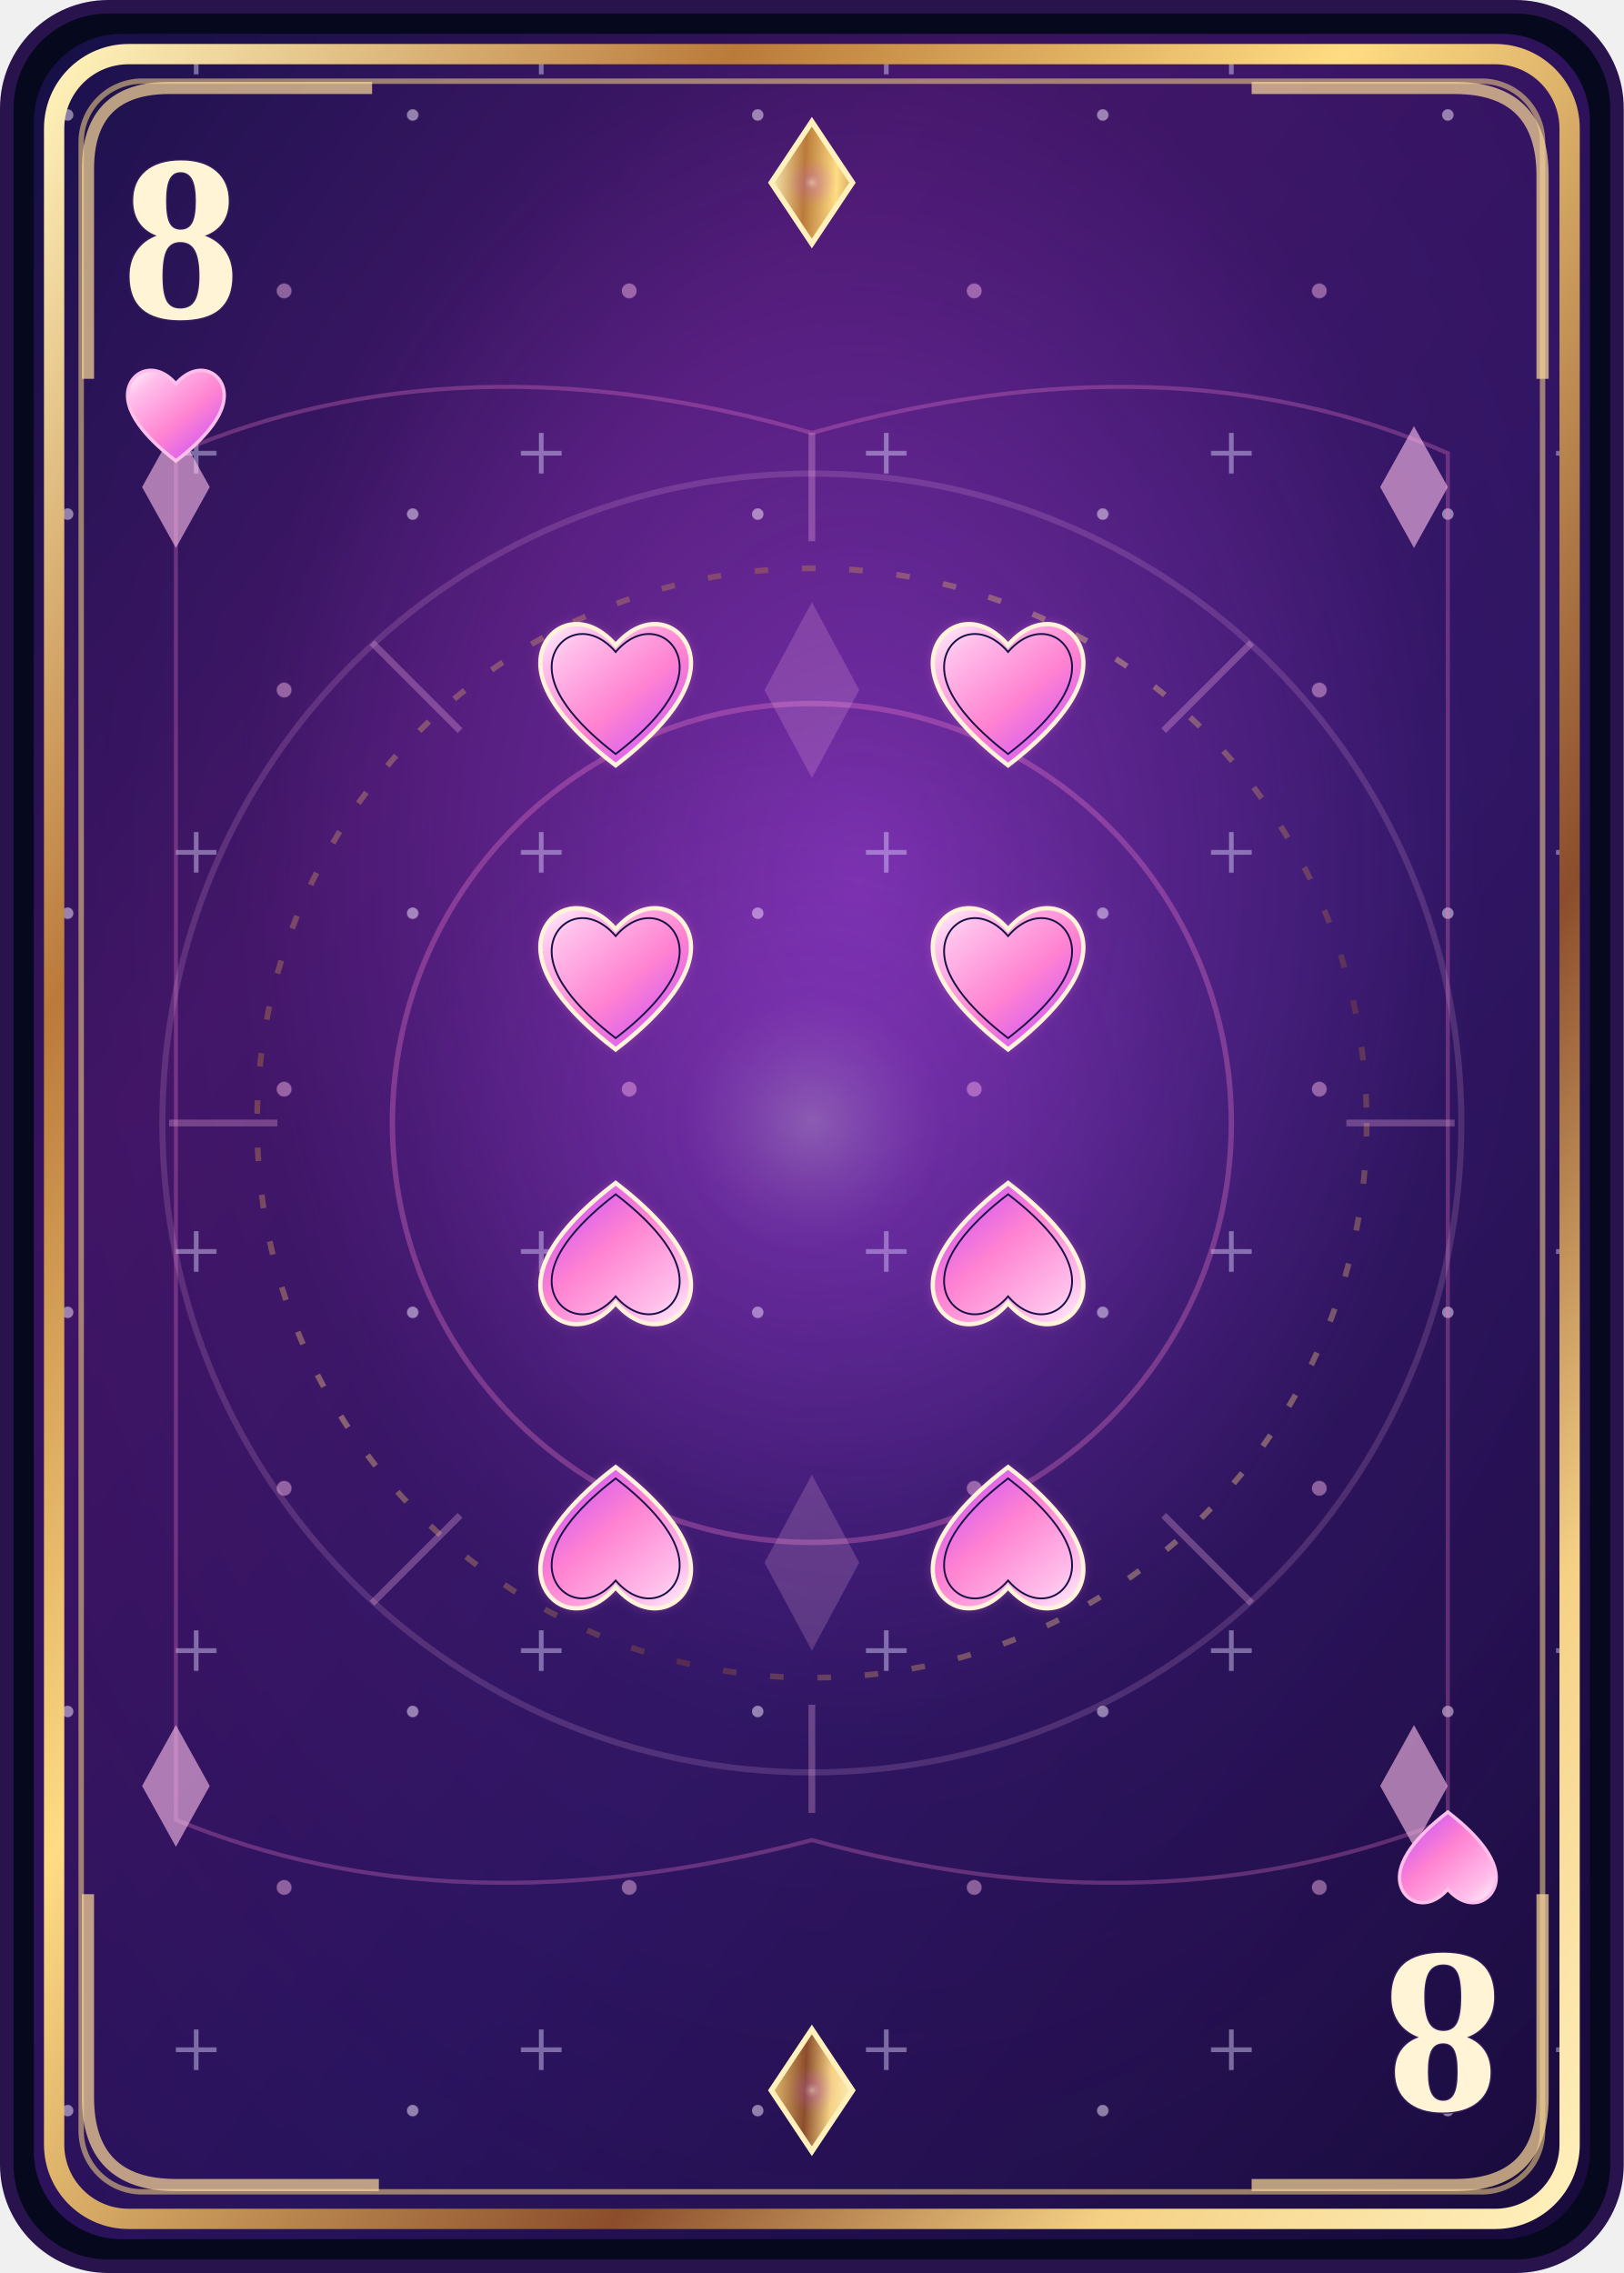
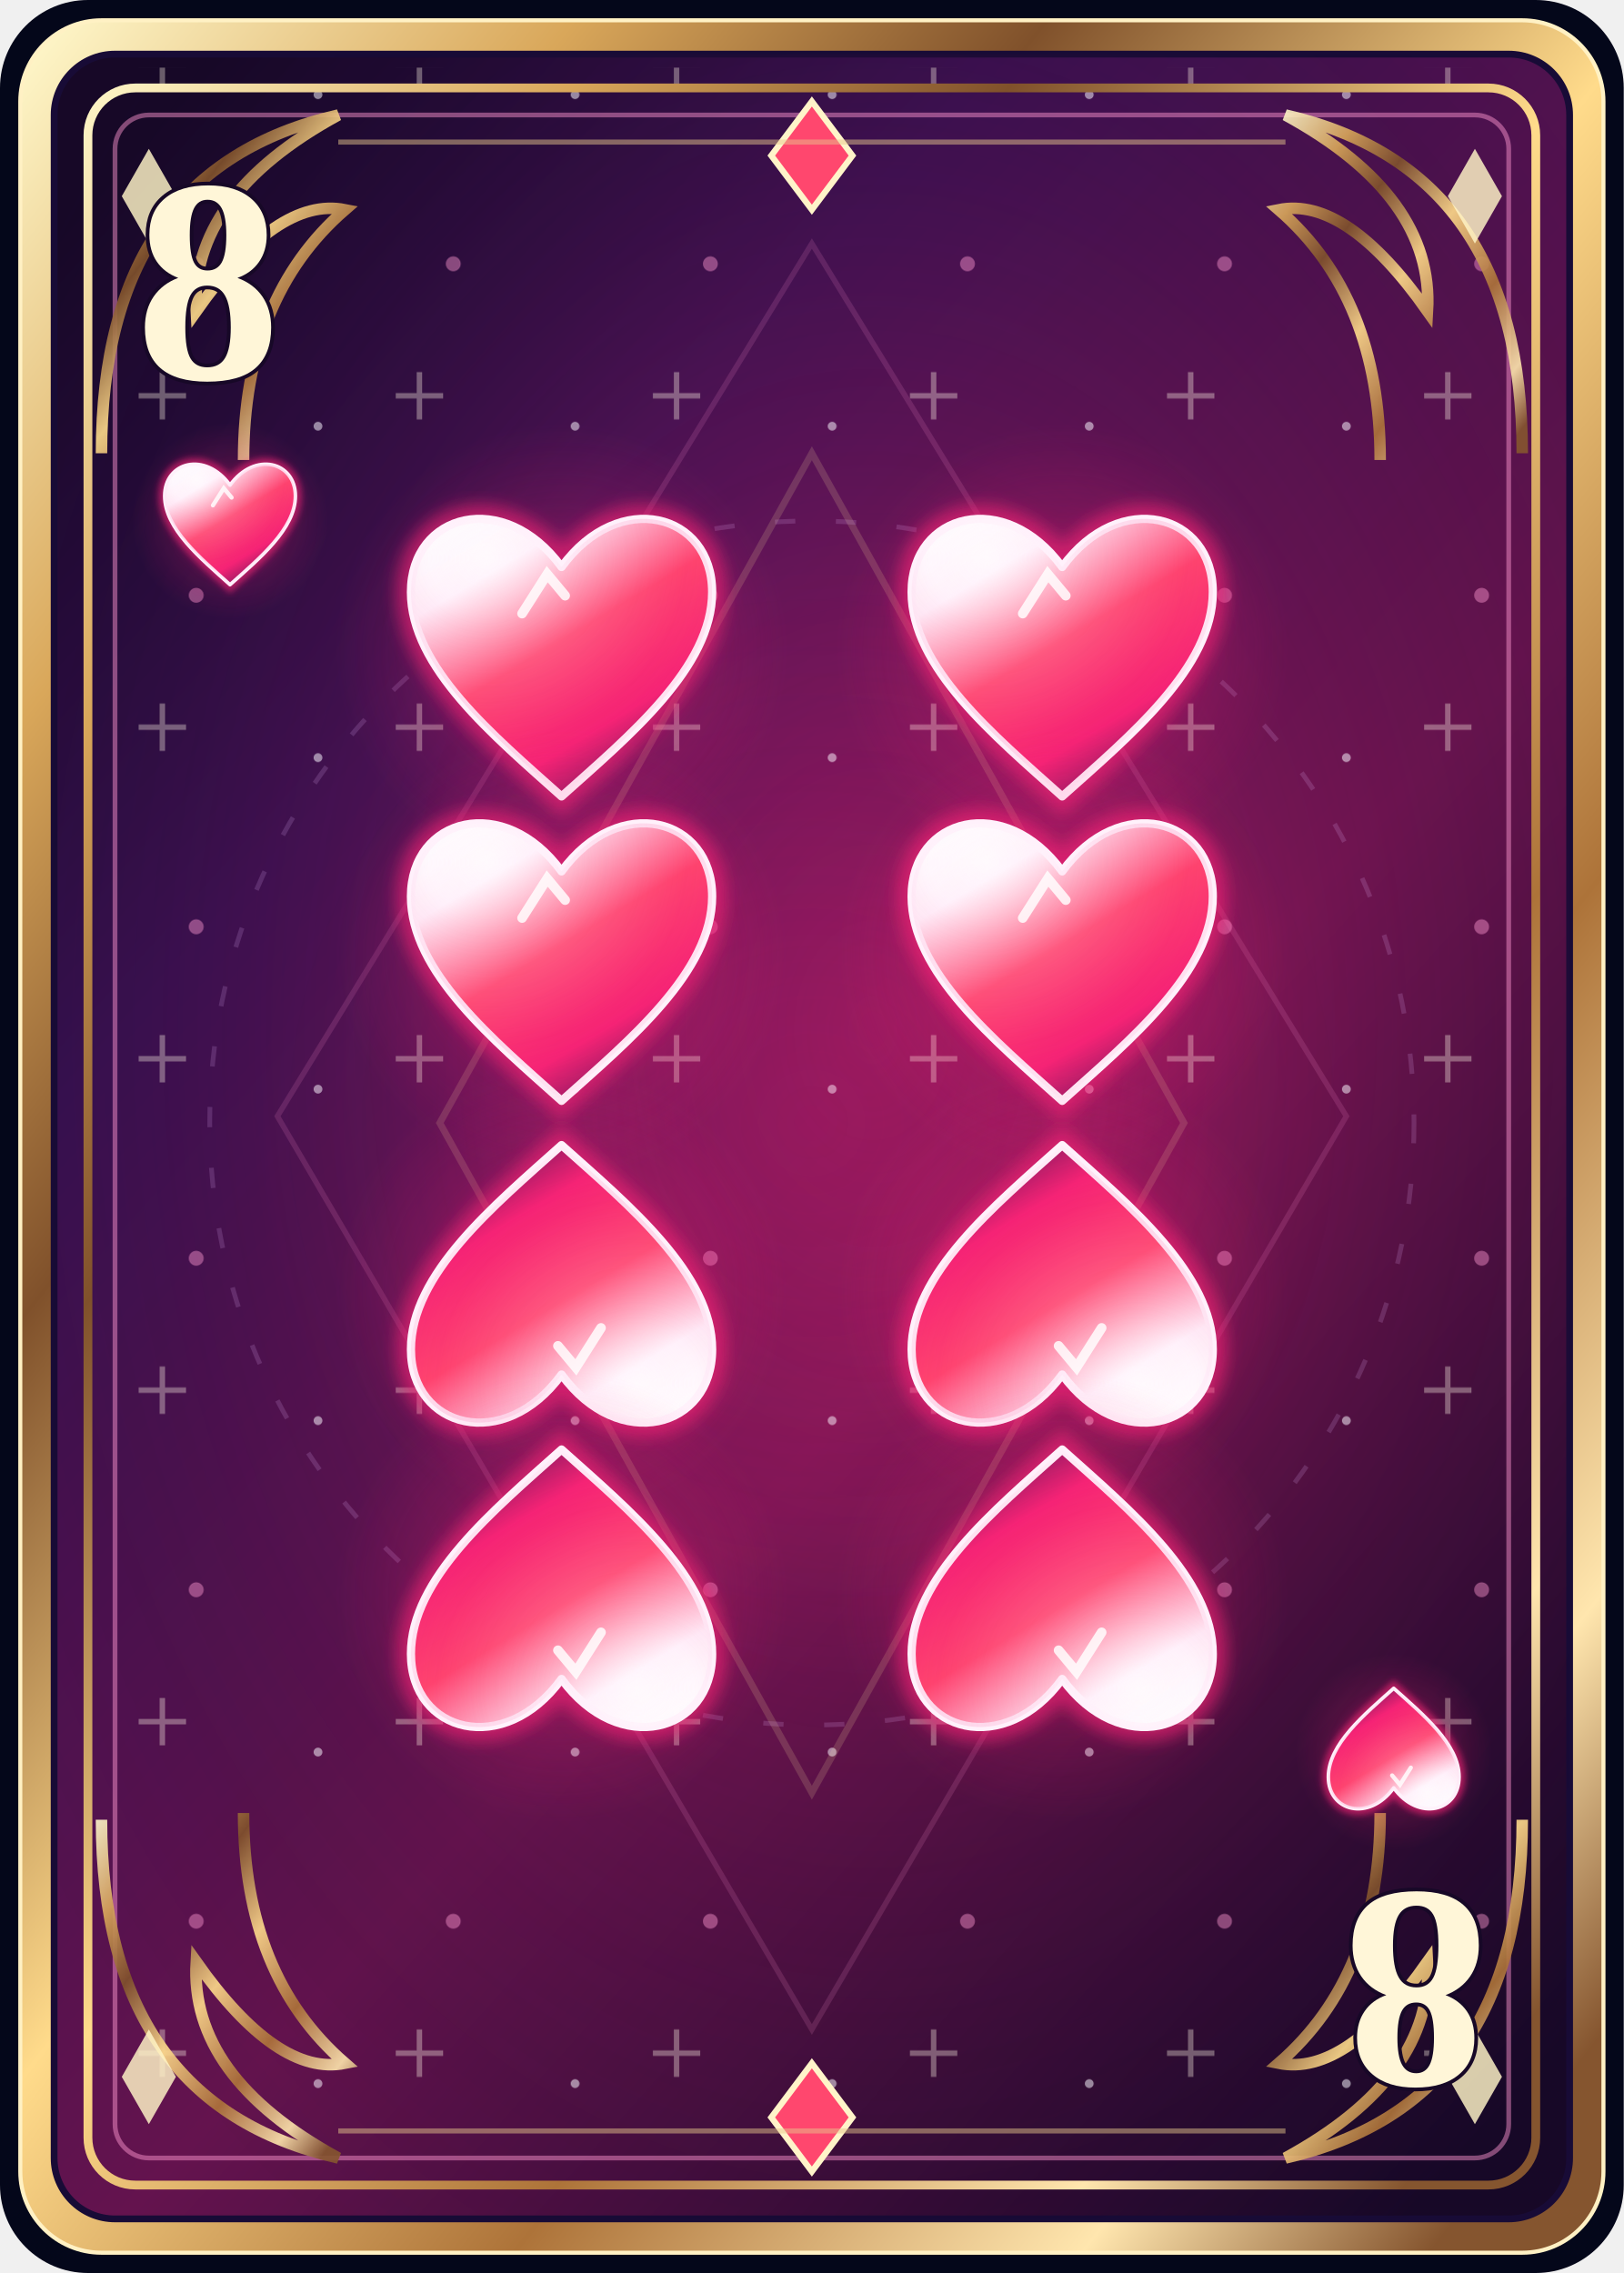
- <svg xmlns="http://www.w3.org/2000/svg" viewBox="0 0 240 336" width="240" height="336" role="img" aria-label="8 of Hearts — Mystic Royale" data-card="H-8" data-rank="8" data-suit="H" data-theme="mystic-royale">
+ <svg xmlns="http://www.w3.org/2000/svg" viewBox="0 0 240 336" width="240" height="336" role="img" aria-label="8 of Hearts — Mystic Royale Cinematic" data-theme="mystic-royale-cinematic" data-rank="8" data-suit="H" data-card="H-8">
  <defs>
-     <linearGradient id="paper" x1="0" y1="0" x2=".9" y2="1">
-       <stop stop-color="#151046" />
-       <stop offset=".30" stop-color="#3a125e" />
-       <stop offset=".63" stop-color="#26125a" />
-       <stop offset="1" stop-color="#190b3e" />
+     <linearGradient id="velvet" x1=".1" y1="0" x2=".9" y2="1">
+       <stop stop-color="#170827" />
+       <stop offset=".25" stop-color="#381050" />
+       <stop offset=".59" stop-color="#64134e" />
+       <stop offset="1" stop-color="#170827" />
    </linearGradient>
-     <radialGradient id="nebula" cx=".53" cy=".38" r=".8">
-       <stop stop-color="#c44fff" stop-opacity=".48" />
-       <stop offset=".5" stop-color="#c44fff" stop-opacity=".07" />
-       <stop offset="1" stop-color="#c44fff" stop-opacity="0" />
+     <radialGradient id="aura" cx=".54" cy=".45" r=".68">
+       <stop stop-color="#f52375" stop-opacity=".37" />
+       <stop offset=".33" stop-color="#f52375" stop-opacity=".19" />
+       <stop offset=".8" stop-color="#170827" stop-opacity=".06" />
+       <stop offset="1" stop-color="#170827" stop-opacity="0" />
    </radialGradient>
-     <linearGradient id="gilt" x1="0" y1="0" x2="1" y2="1">
-       <stop stop-color="#fff3bb" />
-       <stop offset=".22" stop-color="#ba7a3a" />
-       <stop offset=".42" stop-color="#ffdc84" />
-       <stop offset=".69" stop-color="#8b4d2b" />
-       <stop offset=".85" stop-color="#f5d185" />
-       <stop offset="1" stop-color="#fff0bc" />
+     <linearGradient id="gold" x1="0" y1="0" x2=".9" y2="1">
+       <stop stop-color="#fff8cb" />
+       <stop offset=".17" stop-color="#d9a75a" />
+       <stop offset=".32" stop-color="#80512b" />
+       <stop offset=".51" stop-color="#ffdb8b" />
+       <stop offset=".71" stop-color="#ad7339" />
+       <stop offset=".89" stop-color="#ffe6ae" />
+       <stop offset="1" stop-color="#85552f" />
    </linearGradient>
-     <linearGradient id="pipFill" x1="0" y1="0" x2=".9" y2="1">
-       <stop stop-color="#fef8ff" />
-       <stop offset=".19" stop-color="#ffbfeb" />
-       <stop offset=".58" stop-color="#ff82d1" />
-       <stop offset="1" stop-color="#c44fff" />
+     <linearGradient id="gem" x1=".21" y1="0" x2=".86" y2="1">
+       <stop stop-color="#fff" stop-opacity=".99" />
+       <stop offset=".16" stop-color="#fff1fb" />
+       <stop offset=".44" stop-color="#ff476e" />
+       <stop offset=".72" stop-color="#f52375" />
+       <stop offset="1" stop-color="#381050" />
    </linearGradient>
-     <radialGradient id="orb">
-       <stop stop-color="#f9ebff" stop-opacity=".7" />
-       <stop offset=".33" stop-color="#c44fff" stop-opacity=".33" />
-       <stop offset="1" stop-color="#c44fff" stop-opacity="0" />
+     <radialGradient id="gemshine" cx=".25" cy=".14" r=".92">
+       <stop stop-color="#ffffff" stop-opacity=".91" />
+       <stop offset=".21" stop-color="#fff1fb" stop-opacity=".46" />
+       <stop offset=".72" stop-color="#f52375" stop-opacity=".23" />
+       <stop offset="1" stop-color="#f52375" stop-opacity="0" />
    </radialGradient>
-     <linearGradient id="silk" x1="0" y1="0" x2="1" y2="1">
-       <stop stop-color="#ffbfeb" />
-       <stop offset=".25" stop-color="#3a125e" />
-       <stop offset=".6" stop-color="#190b3e" />
-       <stop offset="1" stop-color="#c44fff" />
-     </linearGradient>
-     <linearGradient id="face" x1=".27" y1="0" x2=".8" y2="1">
-       <stop stop-color="#ffe8bf" />
-       <stop offset=".37" stop-color="#d49c87" />
-       <stop offset="1" stop-color="#795069" />
-     </linearGradient>
-     <filter id="halo" x="-80%" y="-80%" width="260%" height="260%">
-       <feGaussianBlur stdDeviation="2.6" />
+     <radialGradient id="halo" cx=".5" cy=".5" r=".5">
+       <stop stop-color="#f52375" stop-opacity=".75" />
+       <stop offset=".65" stop-color="#f52375" stop-opacity=".21" />
+       <stop offset="1" stop-color="#f52375" stop-opacity="0" />
+     </radialGradient>
+     <filter id="blur">
+       <feGaussianBlur stdDeviation="5" />
    </filter>
-     <pattern id="stars" width="51" height="59" patternUnits="userSpaceOnUse">
-       <circle cx="10" cy="17" r=".85" fill="#f9edff" opacity=".5" />
-       <circle cx="42" cy="43" r="1.1" fill="#ffbfeb" opacity=".45" />
-       <path d="M29 5v6m-3-3h6" stroke="#ddd6ff" stroke-width=".7" opacity=".45" />
+     <filter id="soft">
+       <feGaussianBlur stdDeviation="2.2" />
+     </filter>
+     <pattern id="stars" width="38" height="49" patternUnits="userSpaceOnUse">
+       <circle cx="9" cy="14" r=".65" fill="#faf8ff" opacity=".52" />
+       <circle cx="29" cy="39" r="1.1" fill="#ff98d1" opacity=".44" />
+       <path d="M24 6v7m-3.5-3.5h7" stroke="#fff7e4" stroke-width=".8" opacity=".35" />
    </pattern>
-     <path id="glyph" d="M0 42 C-13 32 -42 8 -42 -15 C-42 -35 -19 -47 0 -25 C19 -47 42 -35 42 -15 C42 8 13 32 0 42Z" />
+     <path id="suit" d="M0 41 C-19 24 -42 5 -42 -16 C-42 -38 -16 -45 0 -23 C16 -45 42 -38 42 -16 C42 5 19 24 0 41Z" />
+     <clipPath id="portraitClip">
+       <path d="M53 107Q120 60 187 107V226Q120 267 53 226Z" />
+     </clipPath>
  </defs>
-   <rect x="1" y="1" width="238" height="334" rx="15" fill="#06091d" stroke="#29134d" stroke-width="2" />
-   <rect x="5" y="5" width="230" height="326" rx="13" fill="url(#paper)" />
-   <rect x="8" y="8" width="224" height="320" rx="11" fill="url(#nebula)" />
-   <rect x="8" y="8" width="224" height="320" rx="11" fill="url(#stars)" />
-   <path d="M26 67Q68 49 120 64Q173 49 214 67V269Q171 286 120 272Q67 286 26 269Z" fill="none" stroke="#ff82d1" stroke-width=".6" opacity=".27" />
-   <circle cx="120" cy="166" r="96" fill="none" stroke="#ffbfeb" stroke-width=".9" opacity=".16" />
-   <circle cx="120" cy="166" r="82" fill="none" stroke="url(#gilt)" stroke-width=".85" opacity=".39" stroke-dasharray="2 5" />
-   <path d="M120 64v16m0 172v16m-95-102h16m158 0h16M55 95l13 13m104 116 13 13M185 95l-13 13M68 224l-13 13" stroke="#ffbfeb" opacity=".28" stroke-width="1" />
-   <rect x="8" y="8" width="224" height="320" rx="11" fill="none" stroke="url(#gilt)" stroke-width="3" />
-   <rect x="12" y="12" width="216" height="312" rx="9" fill="none" stroke="#e8c882" stroke-opacity=".6" stroke-width=".8" />
-   <path d="M13 56V25Q13 13 25 13H55M185 13h30q13 0 13 13v30M13 280v30q0 13 13 13h30M185 323h30q13 0 13-13v-30" stroke="#f7d596" stroke-width="1.8" fill="none" opacity=".72" />
-   <path d="M21 72l5-9 5 9-5 9Z M214 72l-5-9-5 9 5 9Z M21 264l5-9 5 9-5 9Z M214 264l-5-9-5 9 5 9Z" fill="#ffbfeb" opacity=".6" />
-   <path d="M120 18l6 9-6 9-6-9Z M120 300l6 9-6 9-6-9Z" fill="url(#gilt)" stroke="#fff1bc" stroke-width=".8" />
-   <g opacity=".6">
-     <circle cx="120" cy="27" r="3.5" fill="url(#orb)" />
-     <circle cx="120" cy="309" r="3.5" fill="url(#orb)" />
+   <rect width="240" height="336" rx="13" fill="#04071a" />
+   <rect x="3" y="3" width="234" height="330" rx="12" fill="url(#gold)" stroke="#fff1c4" stroke-width=".6" />
+   <rect x="8" y="8" width="224" height="320" rx="9" fill="url(#velvet)" stroke="#180b36" stroke-width="1" />
+   <rect x="8" y="8" width="224" height="320" rx="9" fill="url(#aura)" />
+   <rect x="10" y="10" width="220" height="316" rx="7" fill="url(#stars)" />
+   <rect x="13" y="13" width="214" height="310" rx="7" fill="none" stroke="url(#gold)" stroke-width="1.3" />
+   <rect x="17" y="17" width="206" height="302" rx="5" fill="none" stroke="#ff98d1" stroke-opacity=".47" stroke-width=".7" />
+   <path d="M120 36L199 165L120 300L41 165Z" fill="none" stroke="#ff98d1" stroke-opacity=".15" stroke-width=".8" />
+   <path d="M120 67L175 166L120 265L65 166Z" fill="none" stroke="#f4d99e" stroke-opacity=".17" stroke-width="1" />
+   <g stroke="url(#gold)" stroke-width="1.7" fill="none" opacity=".9">
+     <path d="M15 67Q15 25 50 17Q28 29 29 46Q41 29 51 31Q36 44 36 68" />
+     <path d="M225 67Q225 25 190 17Q212 29 211 46Q199 29 189 31Q204 44 204 68" />
+     <path d="M15 269Q15 311 50 319Q28 307 29 290Q41 307 51 305Q36 292 36 268" />
+     <path d="M225 269Q225 311 190 319Q212 307 211 290Q199 307 189 305Q204 292 204 268" />
  </g>
-   <circle cx="120" cy="166" r="59" fill="url(#orb)" opacity=".38" />
-   <circle cx="120" cy="166" r="62" fill="none" stroke="#ff82d1" stroke-width=".8" opacity=".3" />
-   <path d="M120 89l7 13-7 13-7-13Z M120 218l7 13-7 13-7-13Z" fill="#ffbfeb" opacity=".19" />
-   <g transform="translate(91 102) rotate(0) scale(0.265)">
-     <use href="#glyph" fill="#ff82d1" opacity=".42" filter="url(#halo)" />
-     <use href="#glyph" fill="url(#pipFill)" stroke="#fff4da" stroke-width="2.4" />
-     <use href="#glyph" fill="none" stroke="#191149" stroke-width="1.2" transform="scale(.85)" />
+   <g fill="#fff4c7" opacity=".83">
+     <path d="M22 22l4 7-4 7-4-7Z M218 22l4 7-4 7-4-7Z M22 314l4-7-4-7-4 7Z M218 314l4-7-4-7-4 7Z" />
  </g>
-   <g transform="translate(149 102) rotate(0) scale(0.265)">
-     <use href="#glyph" fill="#ff82d1" opacity=".42" filter="url(#halo)" />
-     <use href="#glyph" fill="url(#pipFill)" stroke="#fff4da" stroke-width="2.4" />
-     <use href="#glyph" fill="none" stroke="#191149" stroke-width="1.2" transform="scale(.85)" />
+   <path d="M120 15l6 8-6 8-6-8Z M120 321l6-8-6-8-6 8Z" fill="#ff476e" stroke="#fff4c9" stroke-width=".9" />
+   <path d="M50 21h140M50 315h140" stroke="#e9c88b" stroke-width=".75" opacity=".48" />
+   <circle cx="120" cy="166" r="83" fill="url(#halo)" opacity=".15" />
+   <circle cx="120" cy="166" r="89" fill="none" stroke="#e9b5fd" stroke-width=".7" opacity=".17" stroke-dasharray="3 6" />
+   <g transform="translate(83 96) rotate(0) scale(0.53)" class="royal-pip">
+     <circle r="63" fill="url(#halo)" opacity=".6" />
+     <use href="#suit" fill="#f52375" opacity=".62" filter="url(#soft)" stroke="#f52375" stroke-width="8" />
+     <use href="#suit" fill="url(#gem)" stroke="#fff1fb" stroke-width="2.3" stroke-linejoin="round" />
+     <use href="#suit" fill="url(#gemshine)" opacity=".56" />
+     <path d="M-11 -10L-4 -21 L1 -15" fill="none" stroke="#fff" stroke-width="2.7" opacity=".83" stroke-linecap="round" />
  </g>
-   <g transform="translate(91 144) rotate(0) scale(0.265)">
-     <use href="#glyph" fill="#ff82d1" opacity=".42" filter="url(#halo)" />
-     <use href="#glyph" fill="url(#pipFill)" stroke="#fff4da" stroke-width="2.4" />
-     <use href="#glyph" fill="none" stroke="#191149" stroke-width="1.2" transform="scale(.85)" />
+   <g transform="translate(157 96) rotate(0) scale(0.53)" class="royal-pip">
+     <circle r="63" fill="url(#halo)" opacity=".6" />
+     <use href="#suit" fill="#f52375" opacity=".62" filter="url(#soft)" stroke="#f52375" stroke-width="8" />
+     <use href="#suit" fill="url(#gem)" stroke="#fff1fb" stroke-width="2.3" stroke-linejoin="round" />
+     <use href="#suit" fill="url(#gemshine)" opacity=".56" />
+     <path d="M-11 -10L-4 -21 L1 -15" fill="none" stroke="#fff" stroke-width="2.7" opacity=".83" stroke-linecap="round" />
  </g>
-   <g transform="translate(149 144) rotate(0) scale(0.265)">
-     <use href="#glyph" fill="#ff82d1" opacity=".42" filter="url(#halo)" />
-     <use href="#glyph" fill="url(#pipFill)" stroke="#fff4da" stroke-width="2.4" />
-     <use href="#glyph" fill="none" stroke="#191149" stroke-width="1.2" transform="scale(.85)" />
+   <g transform="translate(83 141) rotate(0) scale(0.53)" class="royal-pip">
+     <circle r="63" fill="url(#halo)" opacity=".6" />
+     <use href="#suit" fill="#f52375" opacity=".62" filter="url(#soft)" stroke="#f52375" stroke-width="8" />
+     <use href="#suit" fill="url(#gem)" stroke="#fff1fb" stroke-width="2.3" stroke-linejoin="round" />
+     <use href="#suit" fill="url(#gemshine)" opacity=".56" />
+     <path d="M-11 -10L-4 -21 L1 -15" fill="none" stroke="#fff" stroke-width="2.7" opacity=".83" stroke-linecap="round" />
  </g>
-   <g transform="translate(91 186) rotate(180) scale(0.265)">
-     <use href="#glyph" fill="#ff82d1" opacity=".42" filter="url(#halo)" />
-     <use href="#glyph" fill="url(#pipFill)" stroke="#fff4da" stroke-width="2.4" />
-     <use href="#glyph" fill="none" stroke="#191149" stroke-width="1.2" transform="scale(.85)" />
+   <g transform="translate(157 141) rotate(0) scale(0.53)" class="royal-pip">
+     <circle r="63" fill="url(#halo)" opacity=".6" />
+     <use href="#suit" fill="#f52375" opacity=".62" filter="url(#soft)" stroke="#f52375" stroke-width="8" />
+     <use href="#suit" fill="url(#gem)" stroke="#fff1fb" stroke-width="2.3" stroke-linejoin="round" />
+     <use href="#suit" fill="url(#gemshine)" opacity=".56" />
+     <path d="M-11 -10L-4 -21 L1 -15" fill="none" stroke="#fff" stroke-width="2.7" opacity=".83" stroke-linecap="round" />
  </g>
-   <g transform="translate(149 186) rotate(180) scale(0.265)">
-     <use href="#glyph" fill="#ff82d1" opacity=".42" filter="url(#halo)" />
-     <use href="#glyph" fill="url(#pipFill)" stroke="#fff4da" stroke-width="2.4" />
-     <use href="#glyph" fill="none" stroke="#191149" stroke-width="1.2" transform="scale(.85)" />
+   <g transform="translate(83 191) rotate(180) scale(0.53)" class="royal-pip">
+     <circle r="63" fill="url(#halo)" opacity=".6" />
+     <use href="#suit" fill="#f52375" opacity=".62" filter="url(#soft)" stroke="#f52375" stroke-width="8" />
+     <use href="#suit" fill="url(#gem)" stroke="#fff1fb" stroke-width="2.3" stroke-linejoin="round" />
+     <use href="#suit" fill="url(#gemshine)" opacity=".56" />
+     <path d="M-11 -10L-4 -21 L1 -15" fill="none" stroke="#fff" stroke-width="2.7" opacity=".83" stroke-linecap="round" />
  </g>
-   <g transform="translate(91 228) rotate(180) scale(0.265)">
-     <use href="#glyph" fill="#ff82d1" opacity=".42" filter="url(#halo)" />
-     <use href="#glyph" fill="url(#pipFill)" stroke="#fff4da" stroke-width="2.4" />
-     <use href="#glyph" fill="none" stroke="#191149" stroke-width="1.2" transform="scale(.85)" />
+   <g transform="translate(157 191) rotate(180) scale(0.53)" class="royal-pip">
+     <circle r="63" fill="url(#halo)" opacity=".6" />
+     <use href="#suit" fill="#f52375" opacity=".62" filter="url(#soft)" stroke="#f52375" stroke-width="8" />
+     <use href="#suit" fill="url(#gem)" stroke="#fff1fb" stroke-width="2.3" stroke-linejoin="round" />
+     <use href="#suit" fill="url(#gemshine)" opacity=".56" />
+     <path d="M-11 -10L-4 -21 L1 -15" fill="none" stroke="#fff" stroke-width="2.7" opacity=".83" stroke-linecap="round" />
  </g>
-   <g transform="translate(149 228) rotate(180) scale(0.265)">
-     <use href="#glyph" fill="#ff82d1" opacity=".42" filter="url(#halo)" />
-     <use href="#glyph" fill="url(#pipFill)" stroke="#fff4da" stroke-width="2.4" />
-     <use href="#glyph" fill="none" stroke="#191149" stroke-width="1.2" transform="scale(.85)" />
+   <g transform="translate(83 236) rotate(180) scale(0.53)" class="royal-pip">
+     <circle r="63" fill="url(#halo)" opacity=".6" />
+     <use href="#suit" fill="#f52375" opacity=".62" filter="url(#soft)" stroke="#f52375" stroke-width="8" />
+     <use href="#suit" fill="url(#gem)" stroke="#fff1fb" stroke-width="2.3" stroke-linejoin="round" />
+     <use href="#suit" fill="url(#gemshine)" opacity=".56" />
+     <path d="M-11 -10L-4 -21 L1 -15" fill="none" stroke="#fff" stroke-width="2.7" opacity=".83" stroke-linecap="round" />
+   </g>
+   <g transform="translate(157 236) rotate(180) scale(0.53)" class="royal-pip">
+     <circle r="63" fill="url(#halo)" opacity=".6" />
+     <use href="#suit" fill="#f52375" opacity=".62" filter="url(#soft)" stroke="#f52375" stroke-width="8" />
+     <use href="#suit" fill="url(#gem)" stroke="#fff1fb" stroke-width="2.3" stroke-linejoin="round" />
+     <use href="#suit" fill="url(#gemshine)" opacity=".56" />
+     <path d="M-11 -10L-4 -21 L1 -15" fill="none" stroke="#fff" stroke-width="2.7" opacity=".83" stroke-linecap="round" />
  </g>
  <g>
-     <text x="18" y="47" font-family="Georgia,Times New Roman,serif" font-size="35" font-weight="700" fill="#fff4d5" stroke="#36205d" stroke-width=".35" paint-order="stroke" letter-spacing="-1.5">8</text>
-     <use href="#glyph" transform="translate(26 61) scale(.17)" fill="url(#pipFill)" stroke="#ffbfeb" stroke-width="3" />
+     <text x="20" y="56" font-family="Georgia,Times New Roman,serif" font-size="43" font-weight="bold" fill="#fff6d8" stroke="#170827" stroke-width="1.1" paint-order="stroke">8</text>
+     <g transform="translate(34 77) rotate(0) scale(0.23)" class="royal-pip">
+       <circle r="63" fill="url(#halo)" opacity=".6" />
+       <use href="#suit" fill="#f52375" opacity=".62" filter="url(#soft)" stroke="#f52375" stroke-width="8" />
+       <use href="#suit" fill="url(#gem)" stroke="#fff1fb" stroke-width="2.3" stroke-linejoin="round" />
+       <use href="#suit" fill="url(#gemshine)" opacity=".56" />
+       <path d="M-11 -10L-4 -21 L1 -15" fill="none" stroke="#fff" stroke-width="2.7" opacity=".83" stroke-linecap="round" />
+     </g>
  </g>
  <g transform="translate(240 336) rotate(180)">
-     <g>
-       <text x="18" y="47" font-family="Georgia,Times New Roman,serif" font-size="35" font-weight="700" fill="#fff4d5" stroke="#36205d" stroke-width=".35" paint-order="stroke" letter-spacing="-1.5">8</text>
-       <use href="#glyph" transform="translate(26 61) scale(.17)" fill="url(#pipFill)" stroke="#ffbfeb" stroke-width="3" />
+     <text x="20" y="56" font-family="Georgia,Times New Roman,serif" font-size="43" font-weight="bold" fill="#fff6d8" stroke="#170827" stroke-width="1.1" paint-order="stroke">8</text>
+     <g transform="translate(34 77) rotate(0) scale(0.23)" class="royal-pip">
+       <circle r="63" fill="url(#halo)" opacity=".6" />
+       <use href="#suit" fill="#f52375" opacity=".62" filter="url(#soft)" stroke="#f52375" stroke-width="8" />
+       <use href="#suit" fill="url(#gem)" stroke="#fff1fb" stroke-width="2.3" stroke-linejoin="round" />
+       <use href="#suit" fill="url(#gemshine)" opacity=".56" />
+       <path d="M-11 -10L-4 -21 L1 -15" fill="none" stroke="#fff" stroke-width="2.7" opacity=".83" stroke-linecap="round" />
    </g>
  </g>
</svg>
